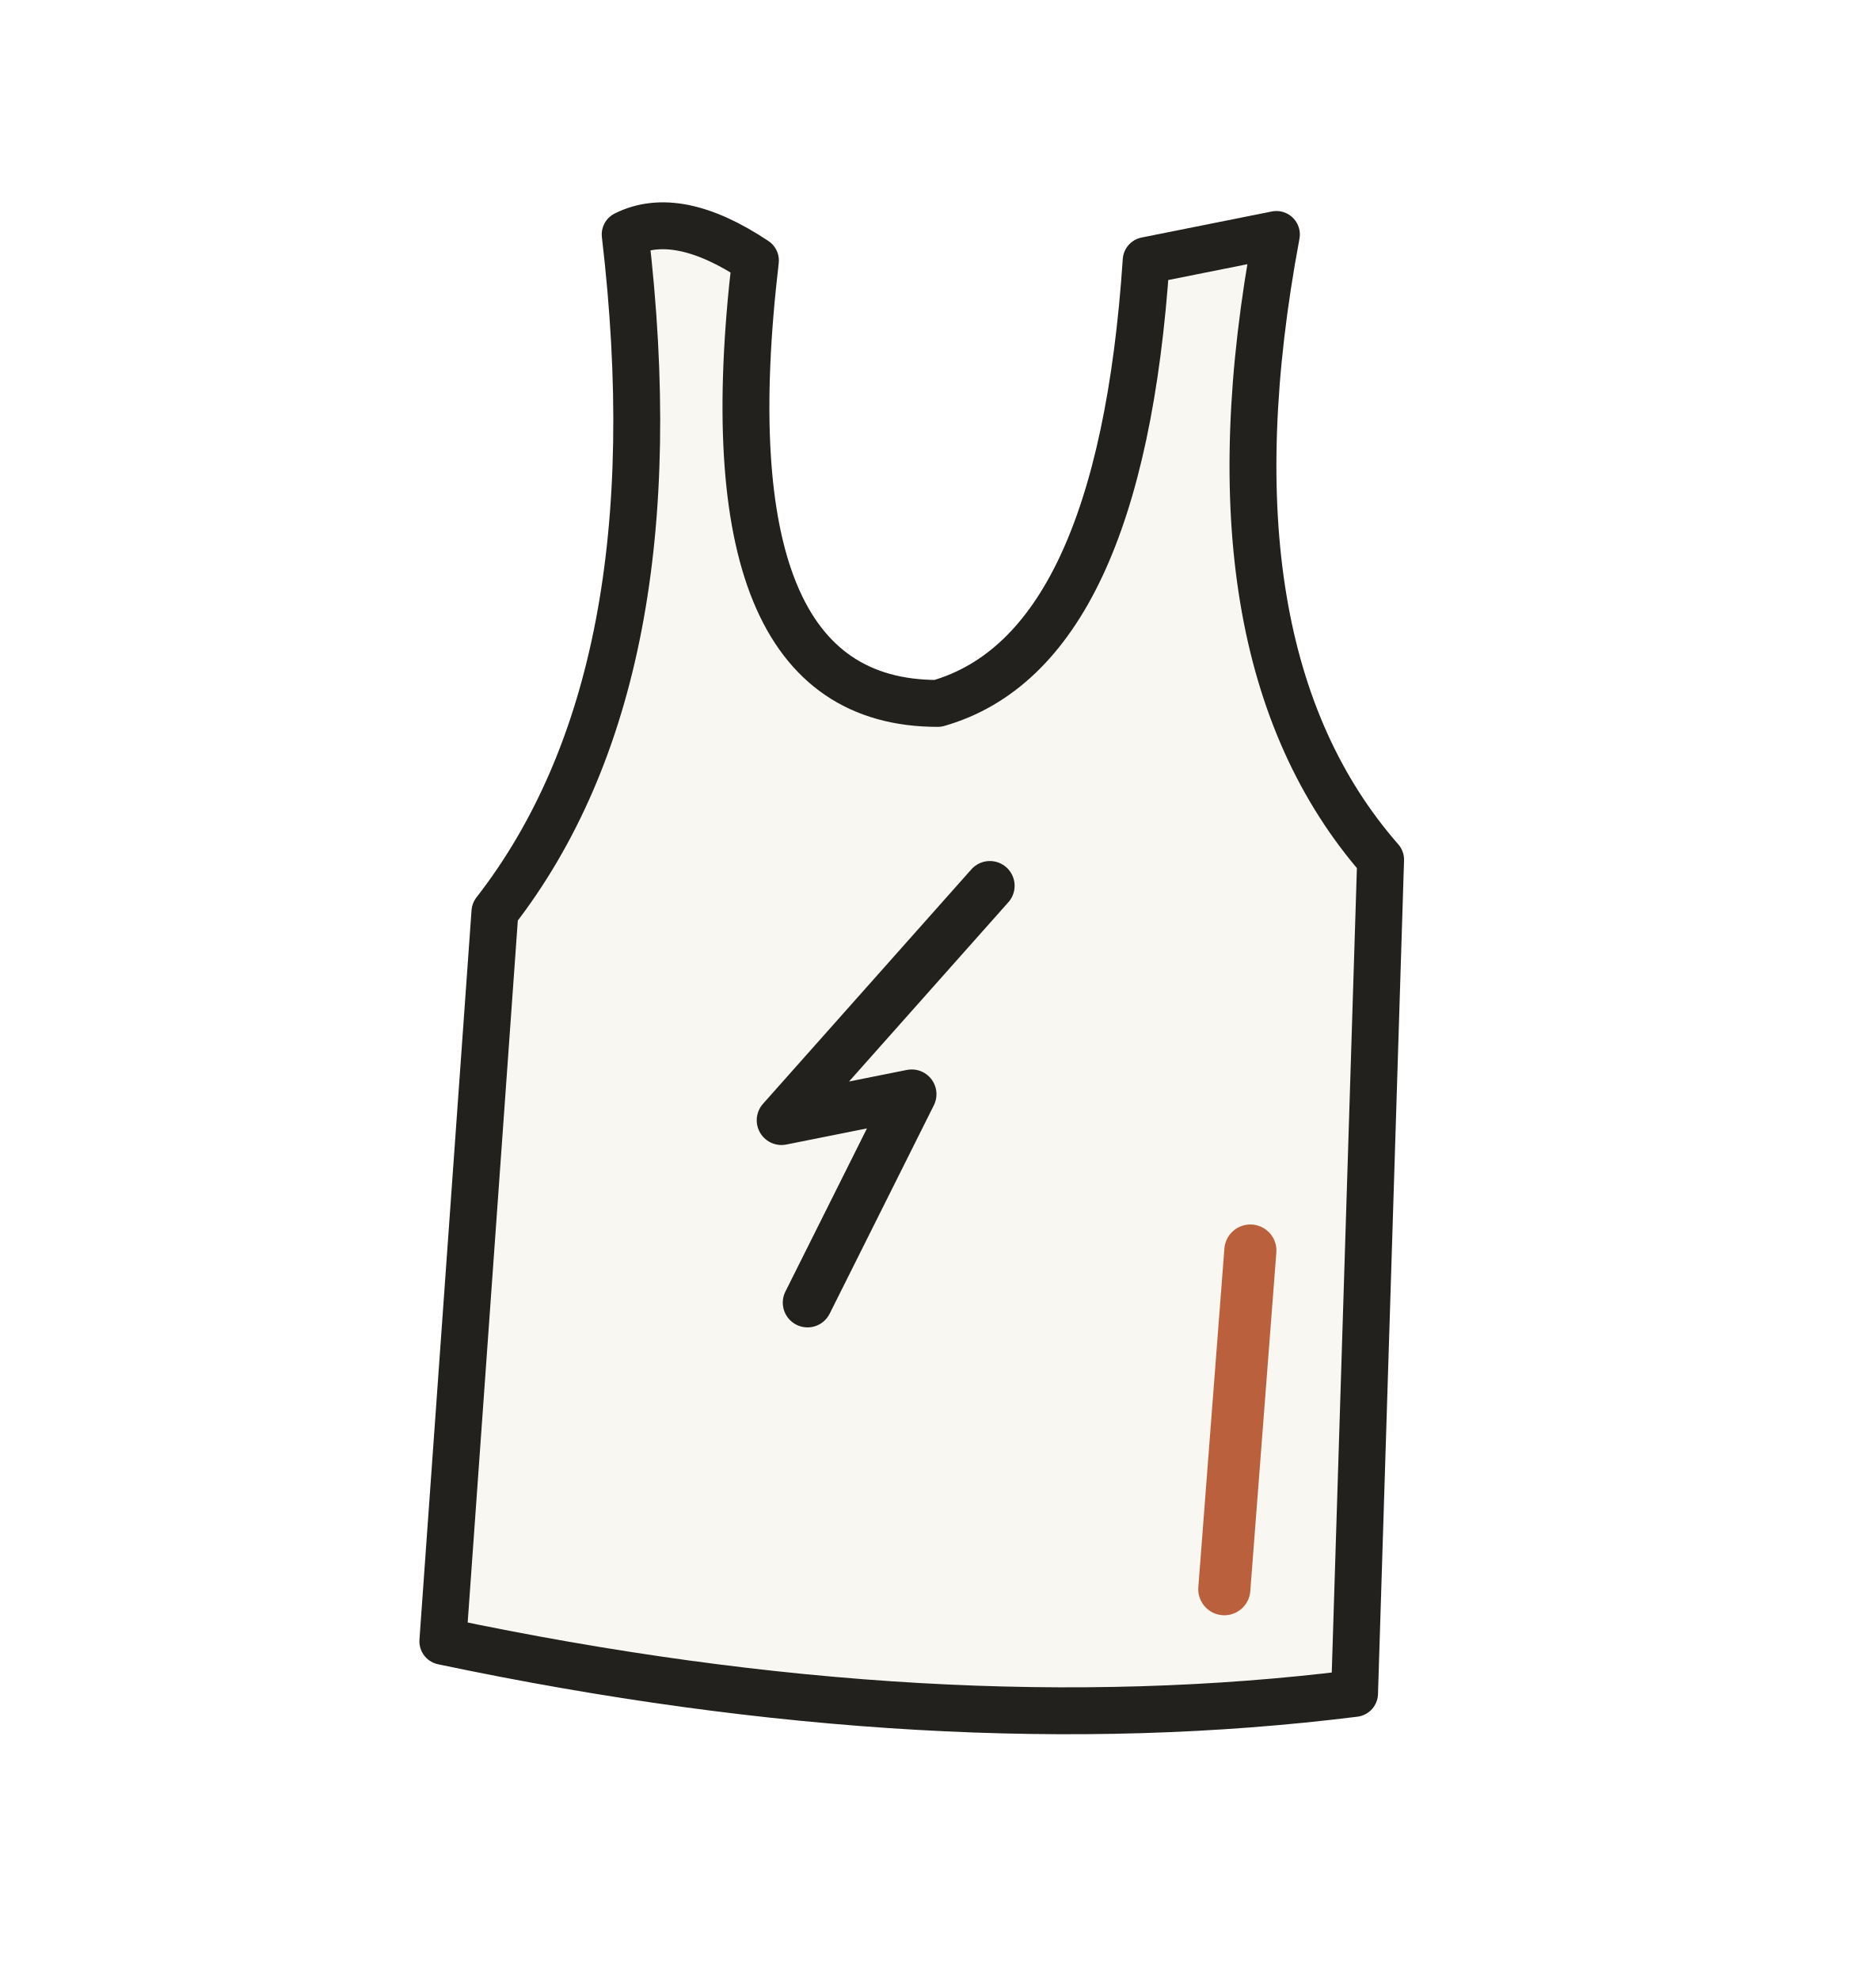
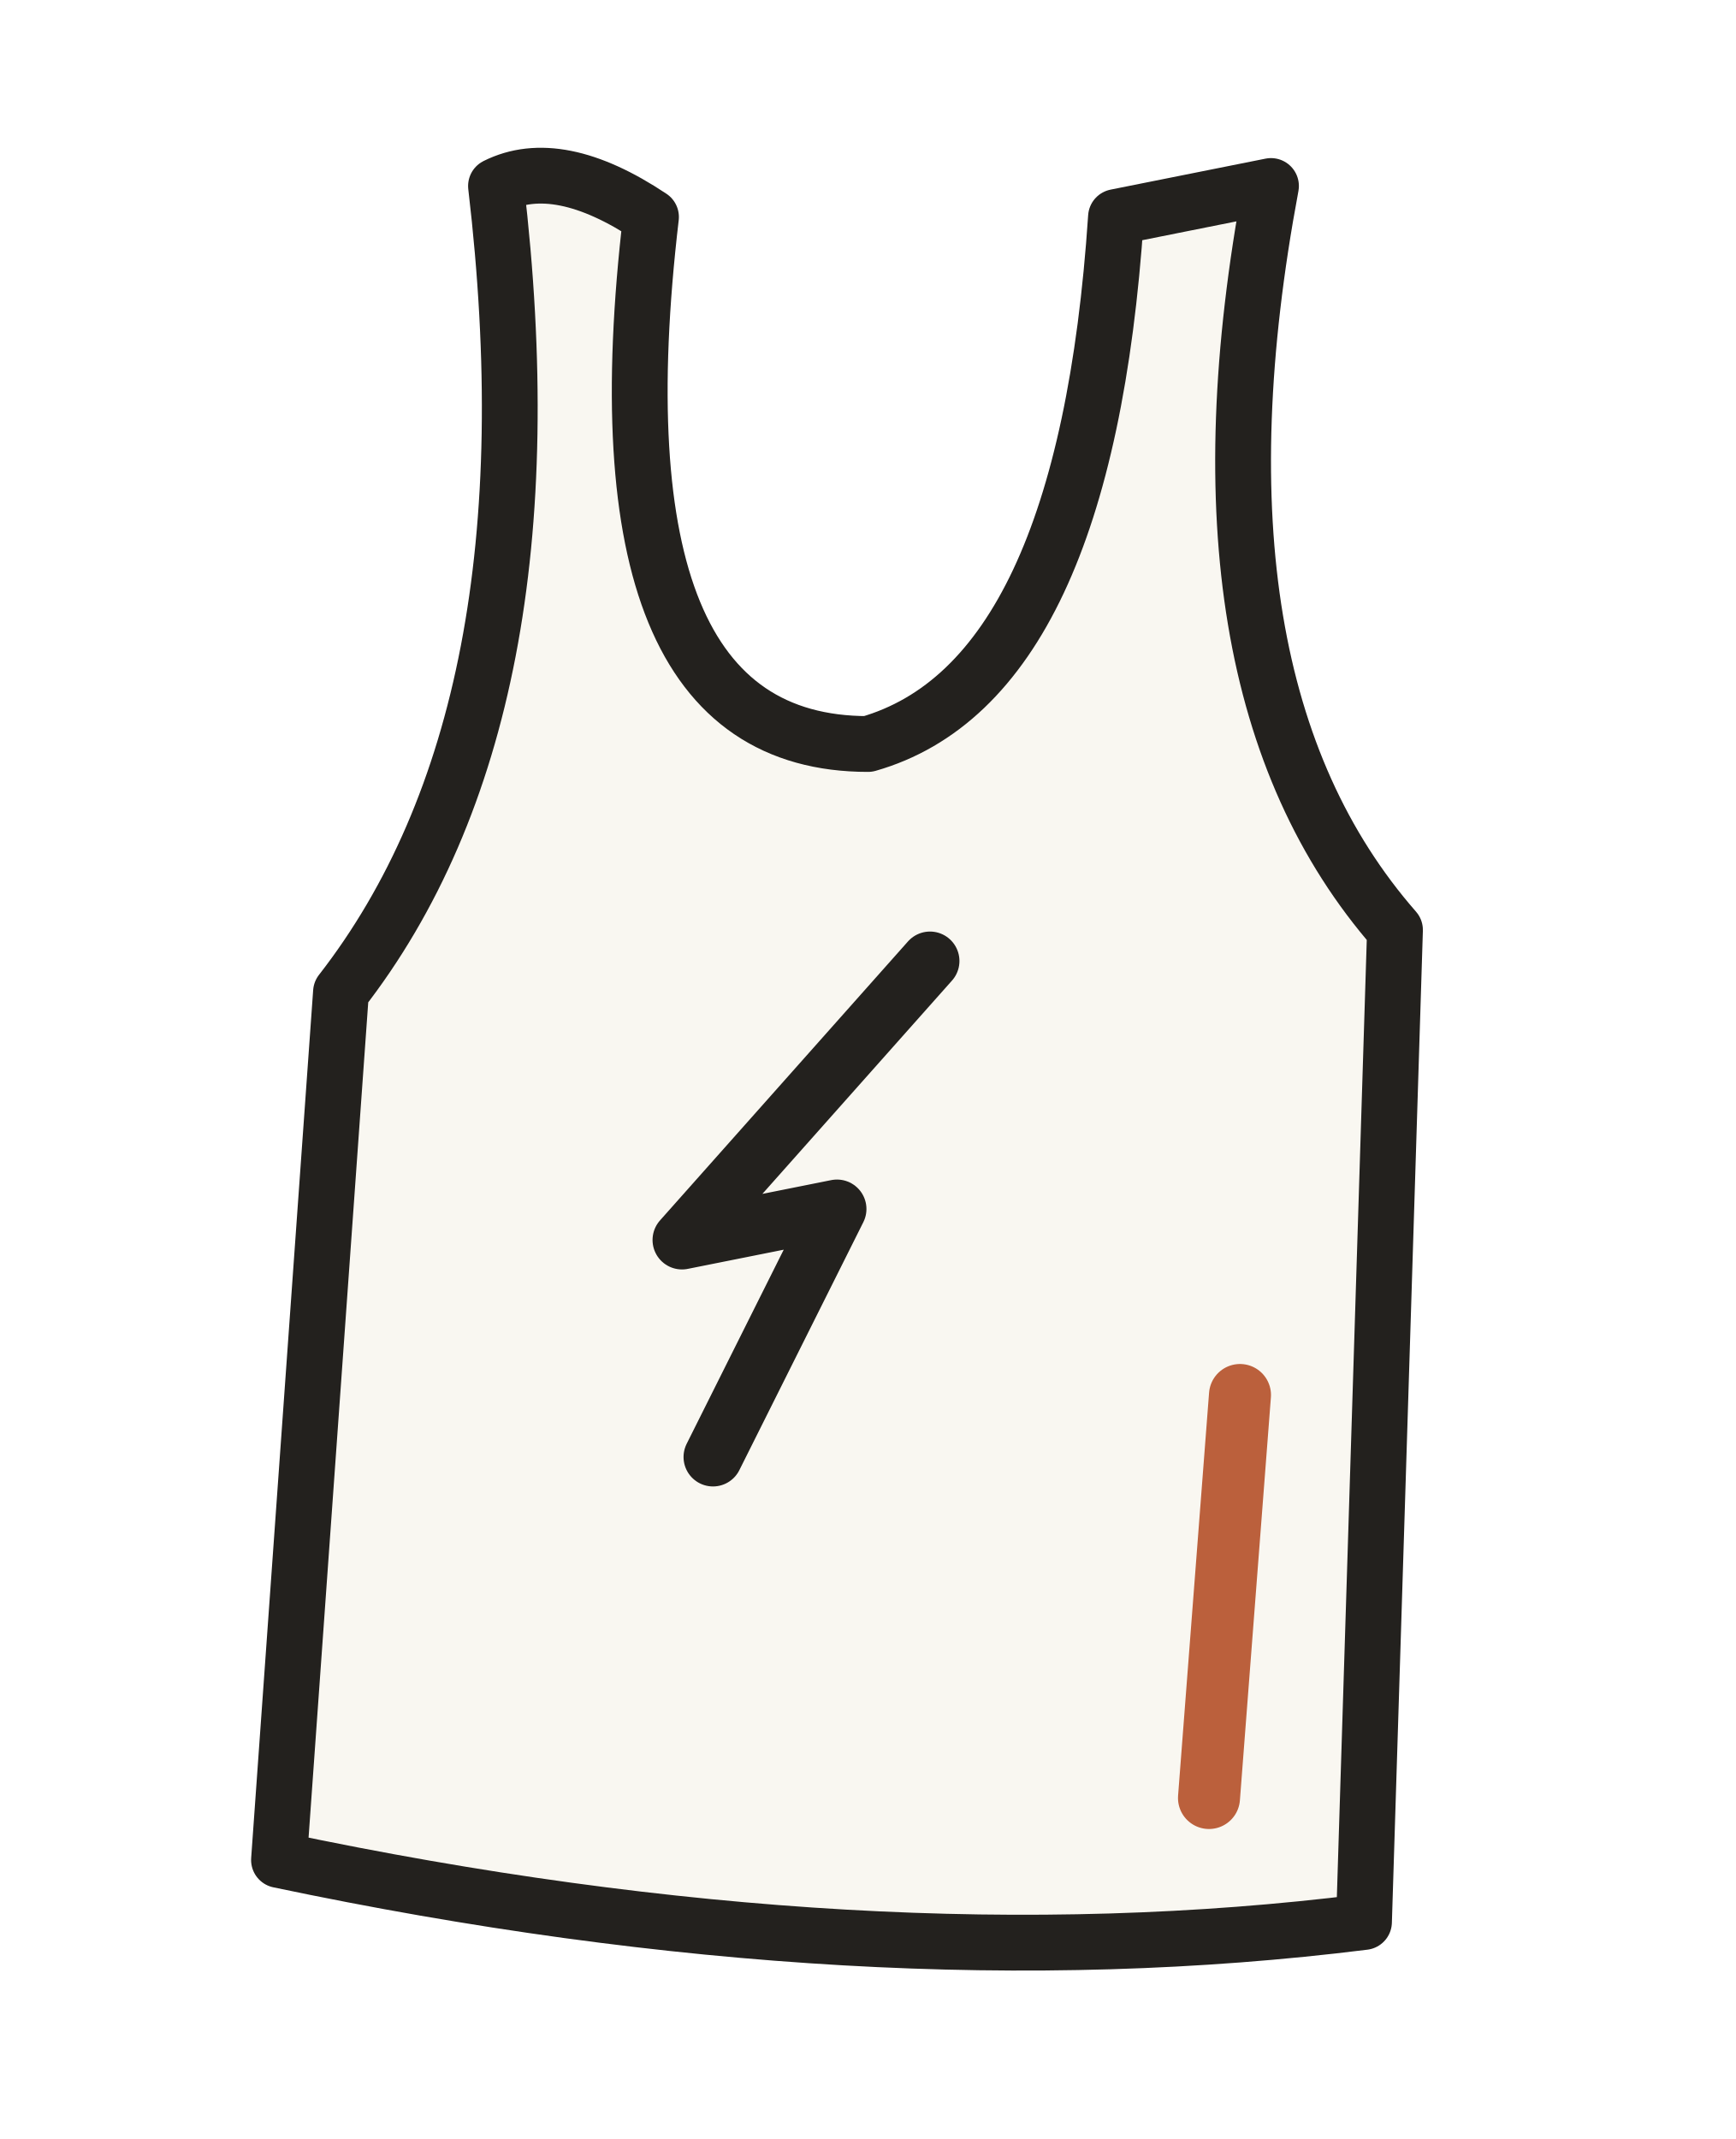
- <svg xmlns="http://www.w3.org/2000/svg" viewBox="0 0 72 76" fill="none" stroke-linecap="round" stroke-linejoin="round">
+ <svg xmlns="http://www.w3.org/2000/svg" viewBox="8 3 56 69" fill="none" stroke-linecap="round" stroke-linejoin="round">
  <path d="M24 9 Q26 8 29 10 Q27 27 36 27 Q43 25 44 10 L49 9 Q46 25 53 33 L52 65 Q36 67 17 63 L19 35 Q26 26 24 9Z" stroke="#23211e" stroke-width="1.8" fill="#f9f7f1" />
  <path d="M38 34l-8 9 5 -1 -4 8" stroke="#23211e" stroke-width="1.9" fill="none" />
  <path d="M48 48l-1 13" stroke="#bb603c" stroke-width="2" fill="none" />
</svg>
